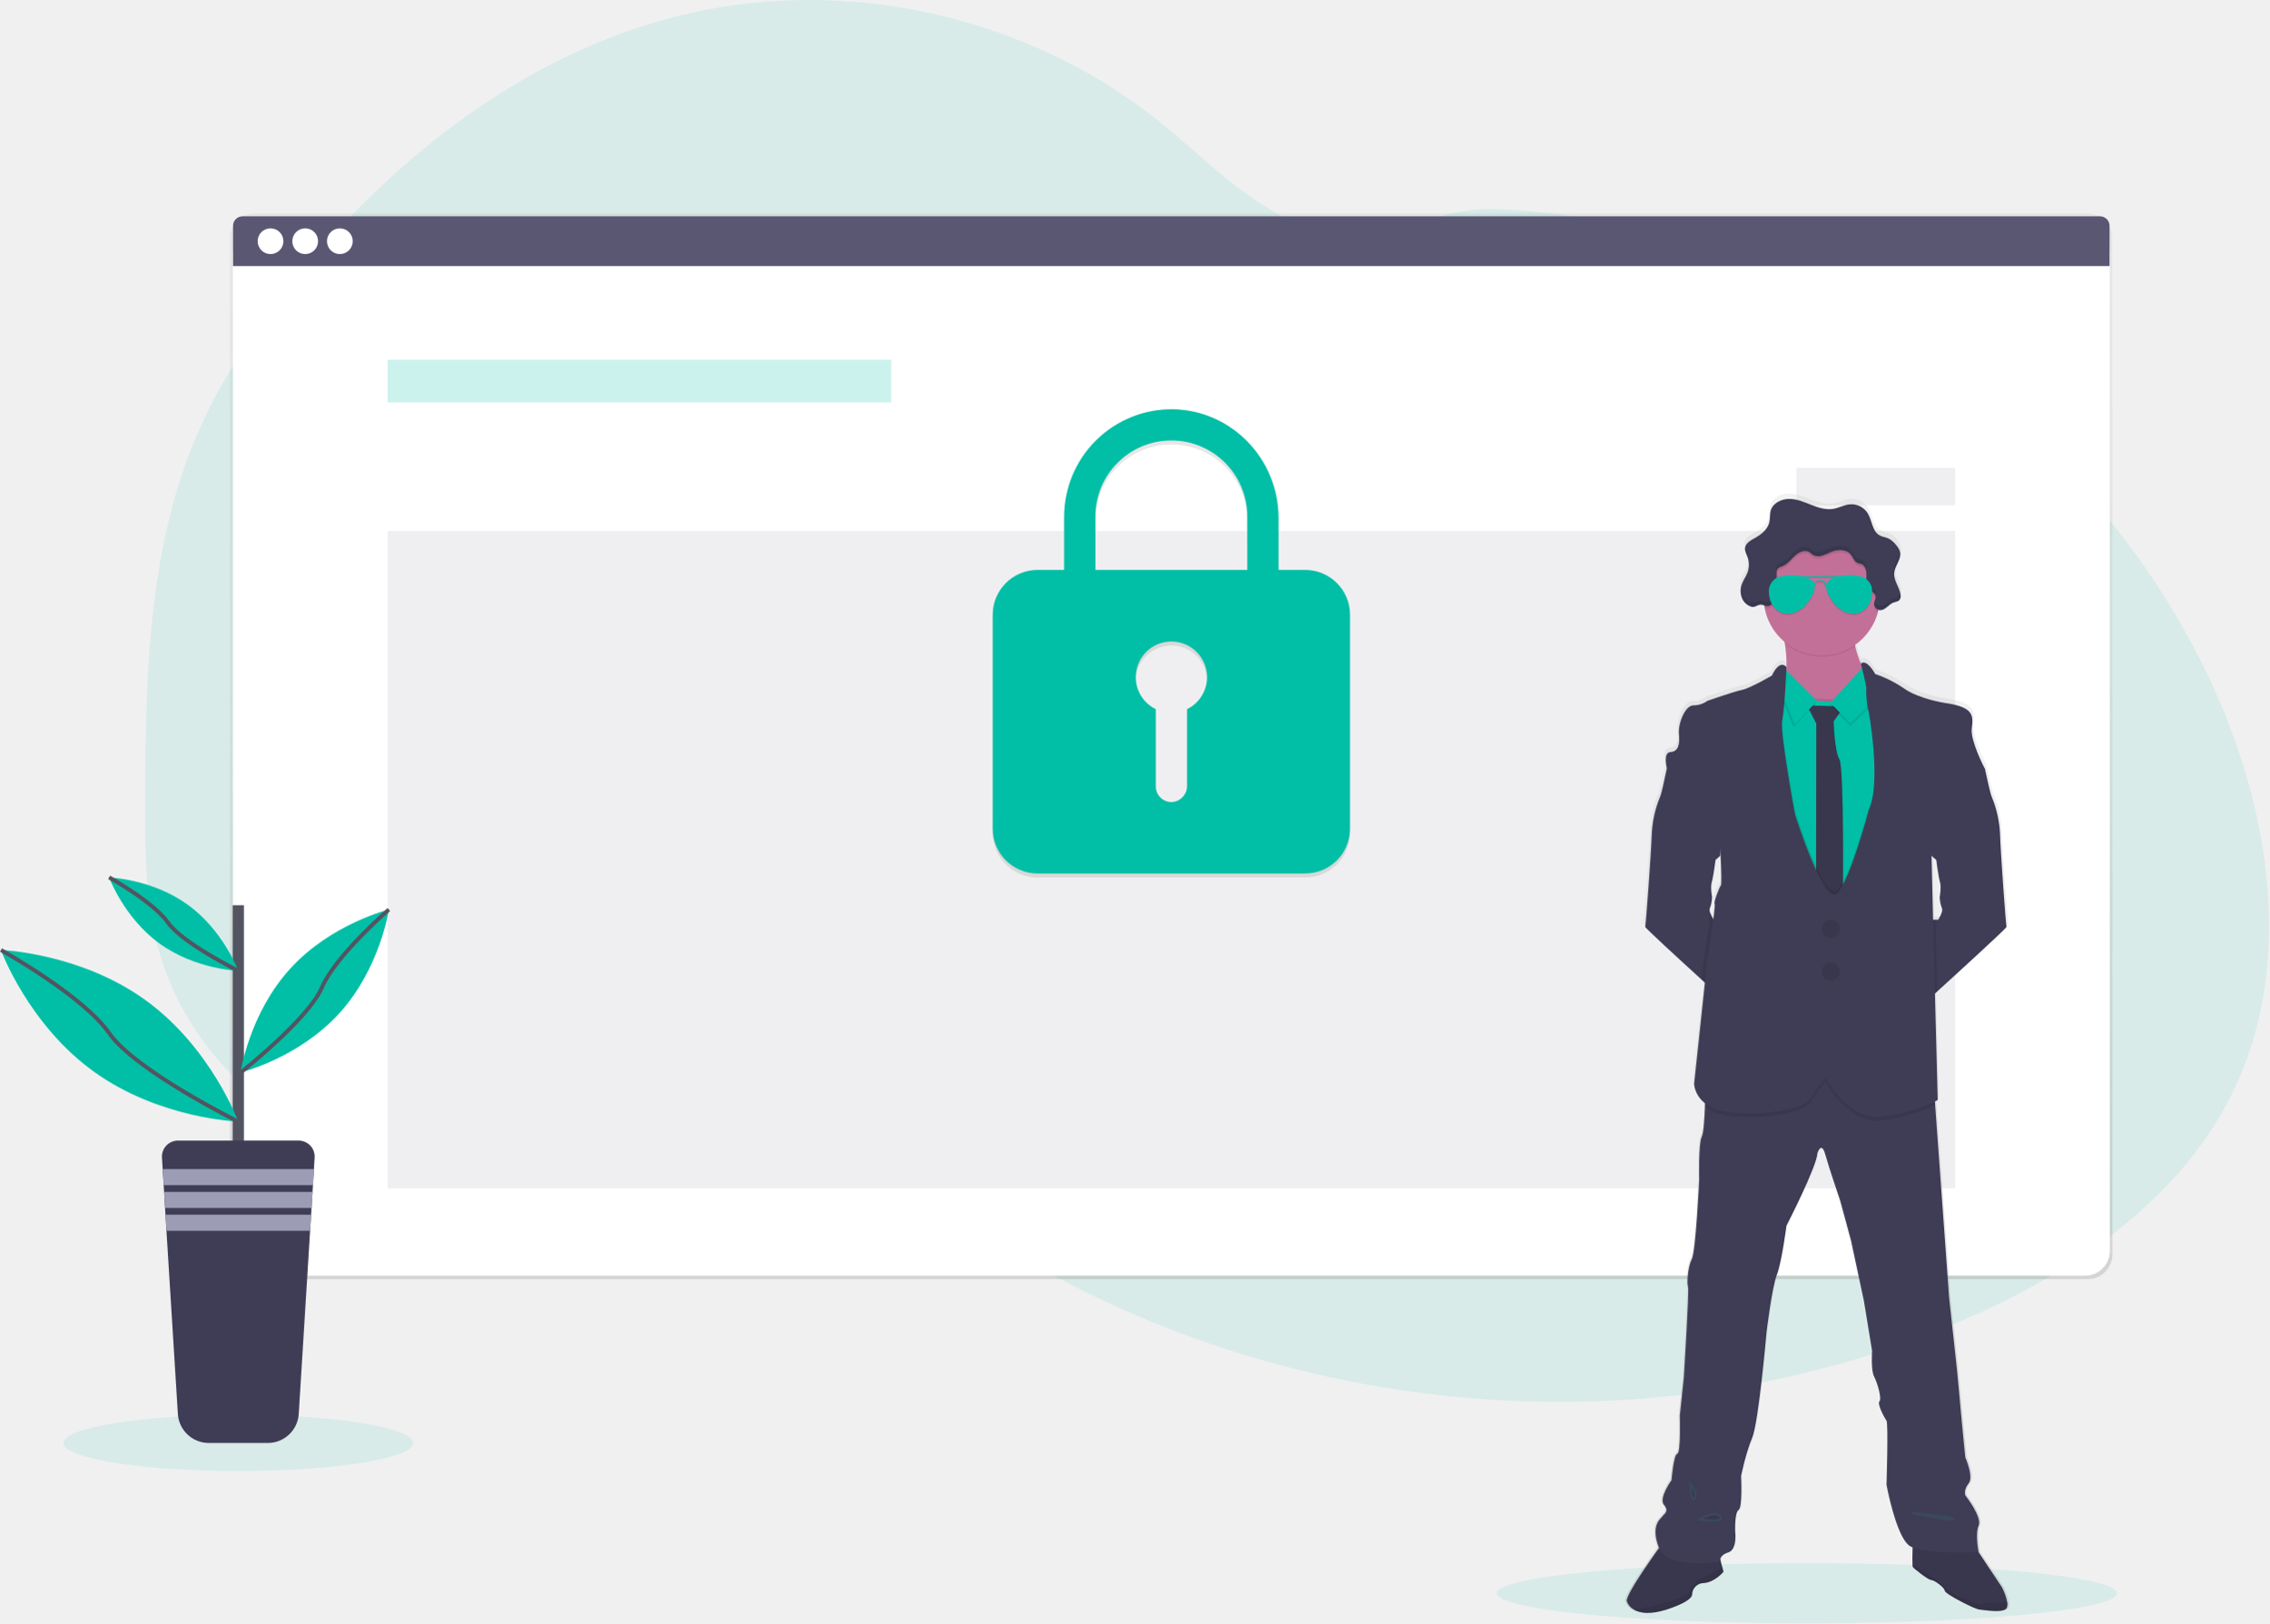
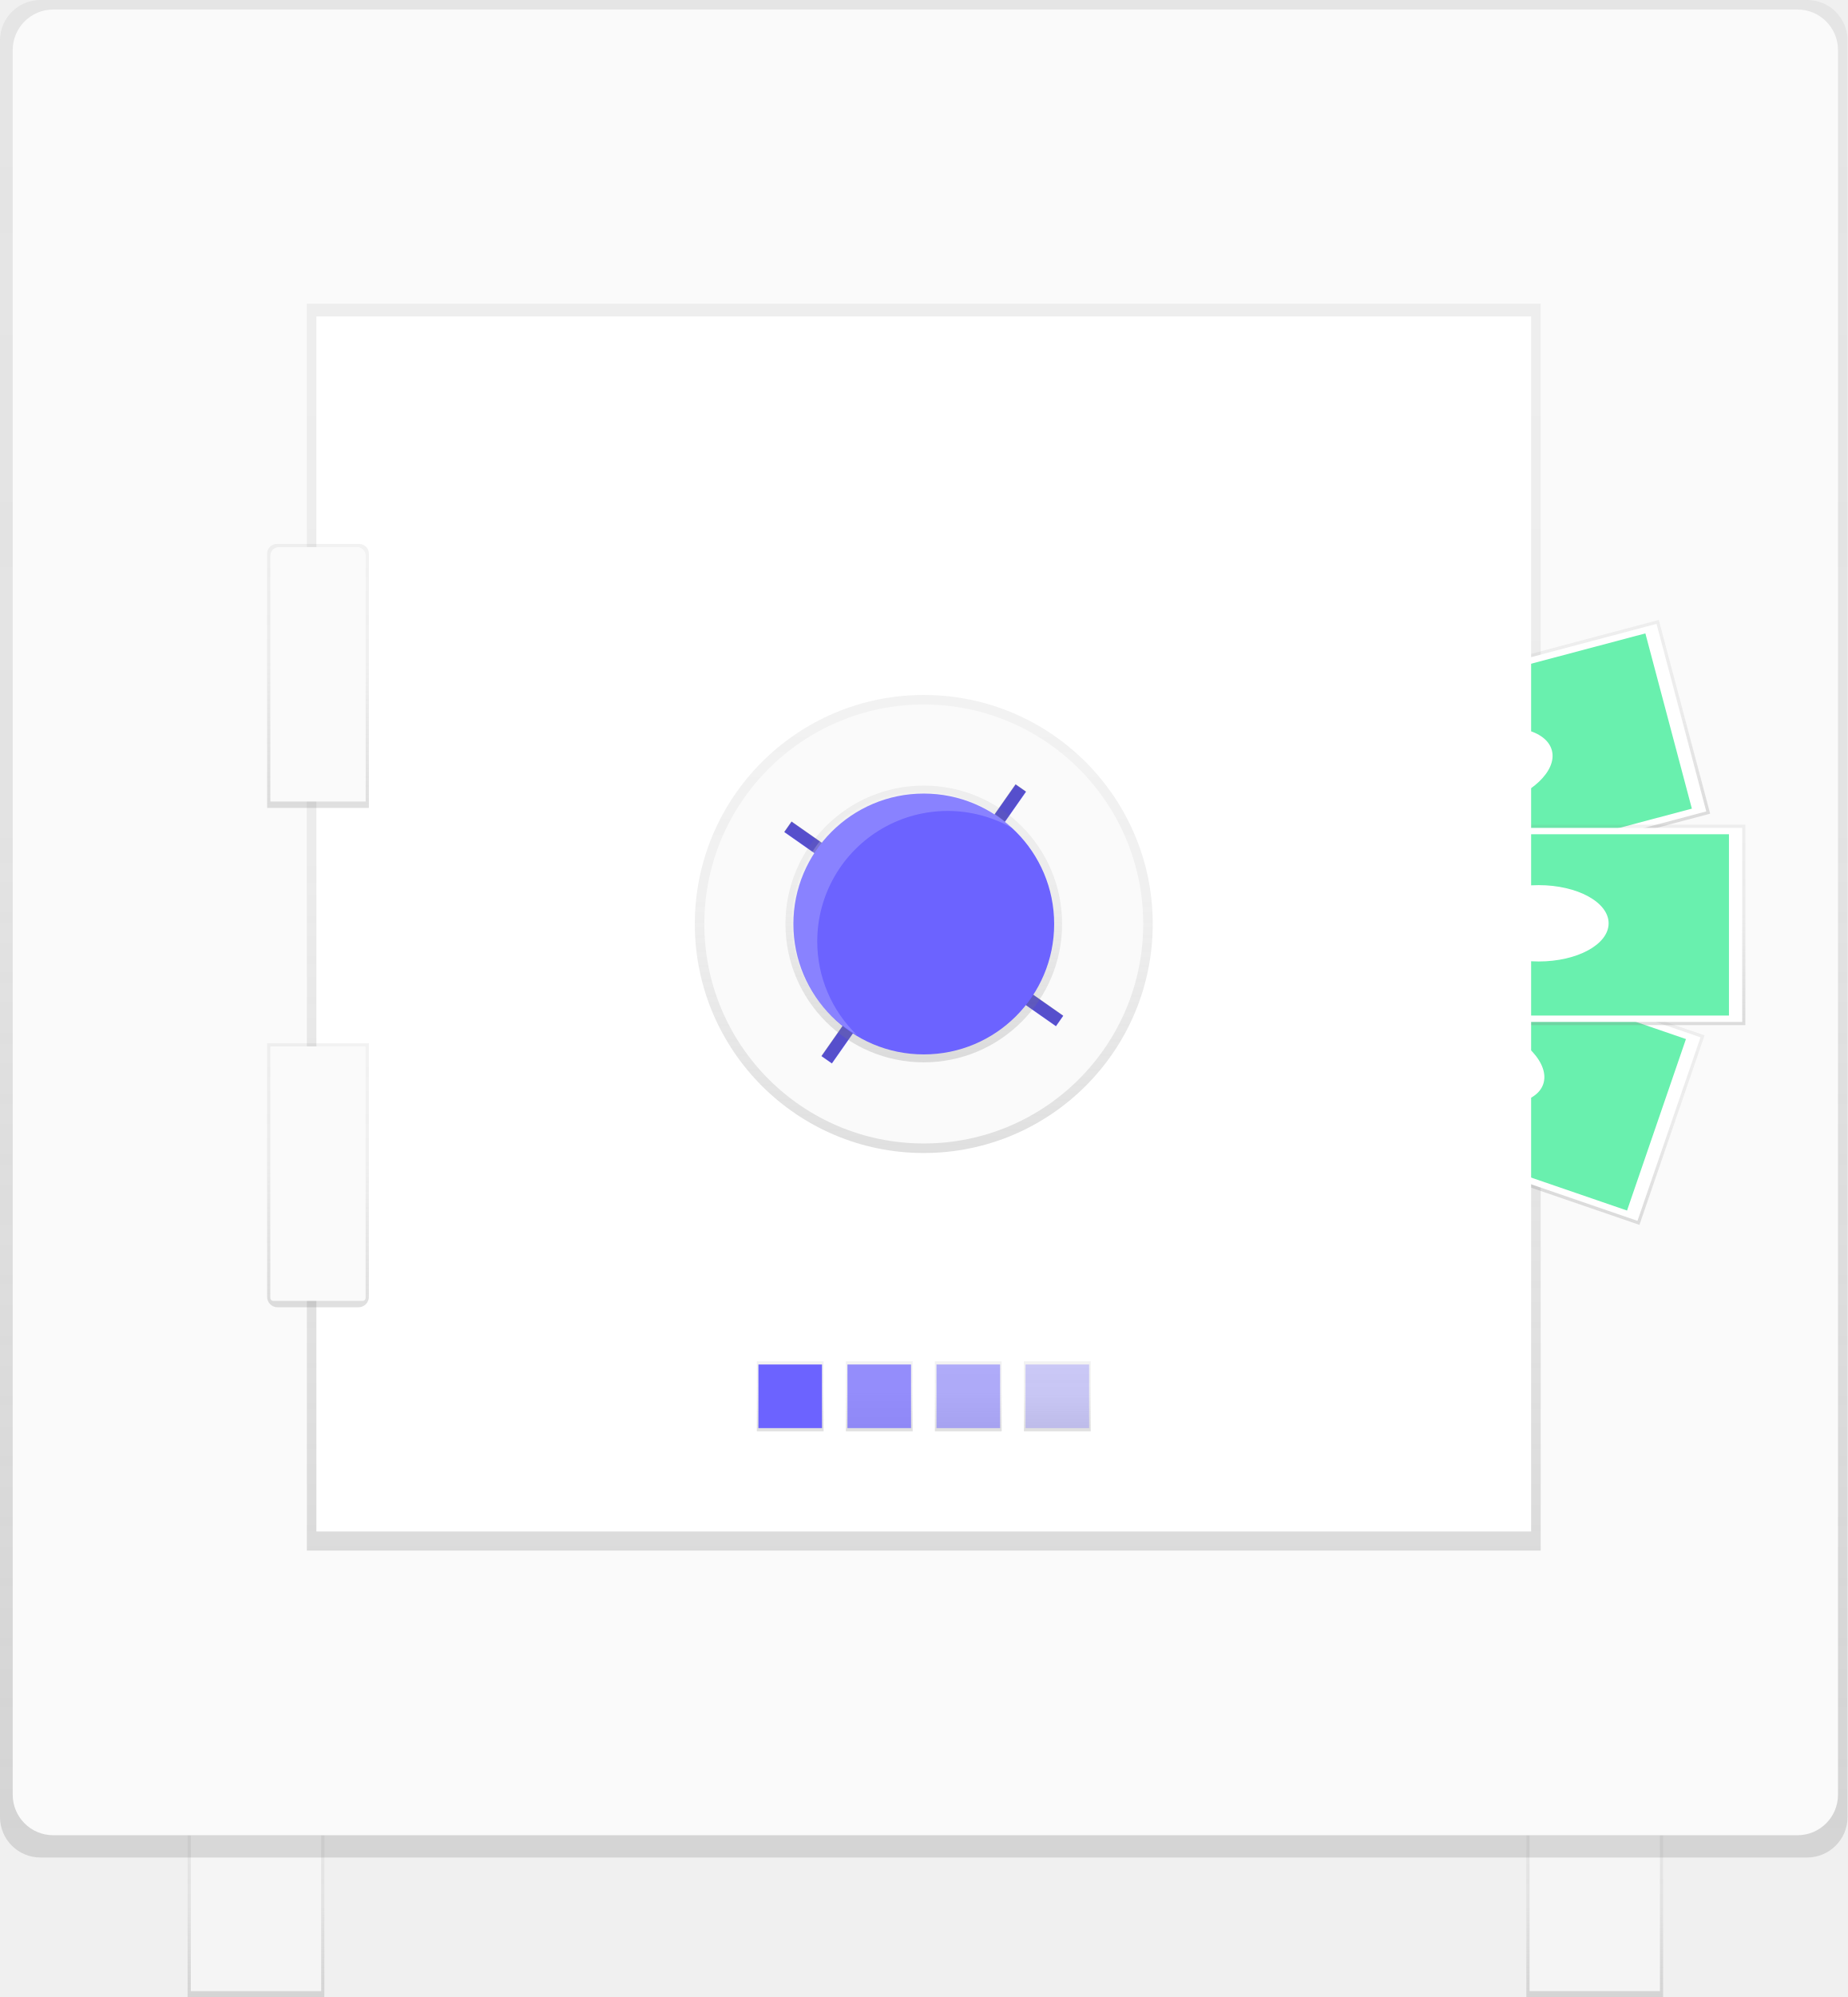
- <svg xmlns="http://www.w3.org/2000/svg" xmlns:xlink="http://www.w3.org/1999/xlink" id="06c42c9d-6d9c-45ee-a61b-17902c1dca73" data-name="Layer 1" width="1145.57" height="819.91" viewBox="0 0 1145.57 819.91">
+ <svg xmlns="http://www.w3.org/2000/svg" xmlns:xlink="http://www.w3.org/1999/xlink" id="7148f5f1-8839-4464-a941-0c8a08d3460a" data-name="Layer 1" width="678.3" height="733" viewBox="0 0 678.3 733">
  <defs>
-     <linearGradient id="2f697947-2a6f-450c-95af-56e5336b1d5f" x1="591.3" y1="646.08" x2="591.3" y2="107.75" gradientUnits="userSpaceOnUse">
+     <linearGradient id="4ca4b65a-1144-4de1-8925-6a62bc294928" x1="585.48" y1="733" x2="585.48" y2="673.63" gradientUnits="userSpaceOnUse">
      <stop offset="0" stop-color="gray" stop-opacity="0.25" />
      <stop offset="0.54" stop-color="gray" stop-opacity="0.12" />
      <stop offset="1" stop-color="gray" stop-opacity="0.1" />
    </linearGradient>
-     <linearGradient id="2563b911-9cd4-457d-b636-acc38b40f33a" x1="944.34" y1="854.67" x2="944.34" y2="289.29" xlink:href="#2f697947-2a6f-450c-95af-56e5336b1d5f" />
+     <linearGradient id="266d8c0d-4533-41a2-a7bc-3c0f98c2c2fa" x1="93.98" x2="93.98" y2="673.63" xlink:href="#4ca4b65a-1144-4de1-8925-6a62bc294928" />
+     <linearGradient id="deb99f58-9fb9-4a93-aaf8-4b4cb68821c1" x1="339.15" y1="681.8" x2="339.15" y2="0" xlink:href="#4ca4b65a-1144-4de1-8925-6a62bc294928" />
+     <linearGradient id="c4ad51c6-ffe9-4991-94f6-4a02d4a38b0c" x1="339.15" y1="569.14" x2="339.15" y2="111.49" xlink:href="#4ca4b65a-1144-4de1-8925-6a62bc294928" />
+     <linearGradient id="b91b9d0a-3c7c-4b7e-8301-556f9b68b111" x1="806.95" y1="427.79" x2="806.95" y2="354.24" gradientTransform="translate(-0.46 -24.57)" xlink:href="#4ca4b65a-1144-4de1-8925-6a62bc294928" />
+     <linearGradient id="8f58feb2-c461-4934-9419-72f8b76f5e61" x1="780.89" y1="503.2" x2="780.89" y2="429.65" gradientTransform="translate(1269.92 -306.54) rotate(90)" xlink:href="#4ca4b65a-1144-4de1-8925-6a62bc294928" />
+     <linearGradient id="d83c7eb3-9930-4e8e-abfa-53b87d59f968" x1="565.48" y1="376.26" x2="565.48" y2="302.71" xlink:href="#4ca4b65a-1144-4de1-8925-6a62bc294928" />
+     <linearGradient id="3d971d9d-e0fc-4263-8761-c1789934eb12" x1="339.15" y1="423.21" x2="339.15" y2="255.09" xlink:href="#4ca4b65a-1144-4de1-8925-6a62bc294928" />
+     <linearGradient id="18a30a45-ec9b-4146-ae9c-2a8eabf3bdf2" x1="290.11" y1="525.36" x2="290.11" y2="499.67" xlink:href="#4ca4b65a-1144-4de1-8925-6a62bc294928" />
+     <linearGradient id="98f2a4d5-9270-4ece-b23b-fefaca1fb56f" x1="322.8" y1="525.36" x2="322.8" y2="499.67" xlink:href="#4ca4b65a-1144-4de1-8925-6a62bc294928" />
+     <linearGradient id="a36f1bde-d0b8-4d42-abdf-c9e597afa610" x1="355.49" y1="525.36" x2="355.49" y2="499.67" xlink:href="#4ca4b65a-1144-4de1-8925-6a62bc294928" />
+     <linearGradient id="a4e6c30c-4fa5-4c93-a462-54244d7638b4" x1="388.18" y1="525.36" x2="388.18" y2="499.67" xlink:href="#4ca4b65a-1144-4de1-8925-6a62bc294928" />
+     <linearGradient id="bb8b14ca-ea5c-42e9-a47f-d810d565e441" x1="339.15" y1="389.93" x2="339.15" y2="288.36" xlink:href="#4ca4b65a-1144-4de1-8925-6a62bc294928" />
+     <linearGradient id="c7b6fbbe-7ded-4a5e-a460-2ea21f819315" x1="377.6" y1="380.54" x2="377.6" y2="283.64" xlink:href="#4ca4b65a-1144-4de1-8925-6a62bc294928" />
+     <linearGradient id="b424414b-c049-456f-9819-be23a4131db6" x1="377.6" y1="563.83" x2="377.6" y2="466.93" xlink:href="#4ca4b65a-1144-4de1-8925-6a62bc294928" />
  </defs>
-   <path d="M1154.4,591.26c-26.57,54.81-80.52,91.46-136.43,115.63-75.27,32.55-158.16,45.46-239.91,40q-21.49-1.43-42.85-4.57a540.44,540.44,0,0,1-143.27-41.72q-19.74-8.89-38.68-19.41a494.85,494.85,0,0,1-60.46-39.54q-7.23-5.52-14.26-11.32c-3.25-2.68-6.47-5.42-9.74-8.08-6.9-5.61-14-10.94-21.92-14.93a78.31,78.31,0,0,0-7.34-3.24c-25.08-9.54-54-5.94-80.11,1.5-19.86,5.66-39.22,13.41-59.06,18.94a196,196,0,0,1-26.91,5.72A143.21,143.21,0,0,1,213,624.93l-1.67-.52q-4.2-1.32-8.33-2.89l-1.67-.64q-4-1.54-7.83-3.31l-1.67-.76q-4-1.86-7.83-3.93c-.92-.48-1.83-1-2.73-1.49a163.67,163.67,0,0,1-39.16-30.49c-.33-.33-.64-.67-1-1-1.59-1.72-3.15-3.47-4.66-5.26-.56-.66-1.12-1.32-1.67-2q-2.69-3.28-5.19-6.71c-.25-.33-.49-.67-.73-1A144.59,144.59,0,0,1,112,534.44c-.14-.33-.27-.67-.39-1q-2-5.15-3.65-10.47c-.45-1.48-.88-3-1.26-4.48-.13-.44-.25-.89-.36-1.33-5.52-21.73-6.15-44.32-6.15-66.78q0-3.93,0-7.85c.16-36.33.72-73.28,6.08-109.11,0-.25.07-.5.11-.74a340.76,340.76,0,0,1,7.31-35.82A264.25,264.25,0,0,1,126,260.56c12.33-29,30.26-55.39,50.17-79.85C226.32,119.16,292.09,67.49,369.07,48.15c82.95-20.83,175.14-.87,242.05,52.4,20.4,16.24,38.73,35.47,61.64,47.92,20,10.84,43.41,15.33,64.83,6.8,17.7-7.05,29.22-10.55,49.1-9.48A411.56,411.56,0,0,1,907.05,171c1.56.57,3.12,1.16,4.67,1.75C1012.43,211.28,1099,287.83,1144,386.2q1.79,3.9,3.47,7.86C1174.3,456.73,1184,530.18,1154.4,591.26Z" transform="translate(-26.97 -40.04)" fill="#00bfa6" opacity="0.1" />
-   <ellipse cx="120.3" cy="728.81" rx="88.28" ry="14.18" fill="#00bfa6" opacity="0.1" />
-   <ellipse cx="912.26" cy="804.71" rx="156.53" ry="15.2" fill="#00bfa6" opacity="0.1" />
-   <rect x="116.14" y="107.75" width="950.33" height="538.33" rx="12.49" ry="12.49" fill="url(#2f697947-2a6f-450c-95af-56e5336b1d5f)" />
-   <rect x="117.65" y="115.32" width="947.42" height="528.97" rx="12.49" ry="12.49" fill="#fff" />
-   <rect x="117.65" y="115.32" width="947.42" height="528.97" rx="12.49" ry="12.49" fill="#fff" />
-   <rect x="117.65" y="115.32" width="947.42" height="528.97" rx="12.49" ry="12.49" fill="#fff" opacity="0.04" />
-   <path d="M1087.23,149.29H149.43a4.81,4.81,0,0,0-4.81,4.81v20.33H1092V154.1A4.81,4.81,0,0,0,1087.23,149.29Z" transform="translate(-26.97 -40.04)" fill="#5a5773" />
-   <g id="6c975d28-8d47-4ade-9154-b3b78f637b65" data-name="buttons">
-     <circle cx="136.57" cy="121.82" r="6.5" fill="#fff" />
-     <circle cx="154.07" cy="121.82" r="6.5" fill="#fff" />
-     <circle cx="171.57" cy="121.82" r="6.5" fill="#fff" />
-   </g>
-   <rect x="195.68" y="181.67" width="254.25" height="21.58" fill="#00bfa6" opacity="0.2" />
-   <rect x="195.68" y="268.2" width="791.36" height="331.96" fill="#5a5773" opacity="0.1" />
-   <path d="M686,329.89H672.45V303.57c0-29.7-23.68-54.39-53.38-54.84a54.28,54.28,0,0,0-54.85,54.11v27.05H550.7a22.62,22.62,0,0,0-22.55,22.55V460.66a22.62,22.62,0,0,0,22.55,22.55H686a22.61,22.61,0,0,0,22.54-22.55V352.44A22.61,22.61,0,0,0,686,329.89Zm-59.75,70.35V439a8.09,8.09,0,0,1-7.5,8.12,7.91,7.91,0,0,1-8.28-7.9v-39a18,18,0,1,1,15.78,0Zm30.44-70.35H580V302.84a38.33,38.33,0,0,1,76.66,0Z" transform="translate(-26.97 -40.04)" opacity="0.1" />
-   <path d="M686,327.89H672.45V301.57c0-29.7-23.68-54.39-53.38-54.84a54.28,54.28,0,0,0-54.85,54.11v27.05H550.7a22.62,22.62,0,0,0-22.55,22.55V458.66a22.62,22.62,0,0,0,22.55,22.55H686a22.61,22.61,0,0,0,22.54-22.55V350.44A22.61,22.61,0,0,0,686,327.89Zm-59.75,70.35V437a8.09,8.09,0,0,1-7.5,8.12,7.91,7.91,0,0,1-8.28-7.9v-39a18,18,0,1,1,15.78,0Zm30.44-70.35H580V300.84a38.33,38.33,0,0,1,76.66,0Z" transform="translate(-26.97 -40.04)" fill="#00bfa6" />
-   <rect x="906.94" y="236.25" width="80.1" height="18.91" fill="#5a5773" opacity="0.1" />
-   <path d="M1041.27,849.33a28.47,28.47,0,0,0-2.68-7.61l-12-17.92h.07s-1.89-9,0-13.42-6.74-15.29-6.74-15.29-1.05-2.73,1.69-6.09-1.69-13.2-1.69-13.2-2.1-20.55-2.31-23.69-1.9-20.54-1.9-20.54l-4-36.89-7.12-97.77-.13-1.83c.88-.43,1.35-.7,1.35-.7l-1.42-54.06,1.23-1.11c10.74-9.72,35.51-32.22,35.26-32.71s-3-37.57-3.32-46.85a55.83,55.83,0,0,0-4.26-19.18c-.62-1.23-2.41-9.34-3.15-12.77-.2-.94-.33-1.53-.33-1.53s-7.26-13.84-6.63-20.13,1.89-11-13.59-13.2c0,0-13-1.94-20.74-7.23A59,59,0,0,0,974,378.17s-4.34-8-7.36-5.29a42,42,0,0,1-2.85-8.91l-.09-.56a29.47,29.47,0,0,0,11.64-16.66c.1-.38.18-.77.27-1.15a3.25,3.25,0,0,0,.93.17c2.63,0,4.25-2.93,6.71-3.86,1-.39,2.23-.45,3-1.24a2.93,2.93,0,0,0,.66-2.21,4.51,4.51,0,0,0,0-.82,2.93,2.93,0,0,0,0-.29l0,.1c-.67-3.64-3.49-6.87-3.18-10.57.3-3.48,3.36-6.54,3.11-9.93a5.4,5.4,0,0,0-.07-.8l0,.12a8.56,8.56,0,0,0-2-3.54,11.36,11.36,0,0,0-4.12-3.46c-1.39-.61-3-.75-4.3-1.48-3.82-2.08-3.81-7.5-6.08-11.2A9.91,9.91,0,0,0,961,292c-2.84.28-5.41,1.79-8.22,2.28-3.84.68-7.75-.57-11.39-2s-7.33-3-11.24-3-8.14,2-9.32,5.69c-.63,2-.32,4.15-.8,6.18-.86,3.58-4,6.14-7.25,7.92-2,1.11-4.38,2.38-5,4.48,0-.06,0-.11,0-.16a3.84,3.84,0,0,0-.1.51,3.75,3.75,0,0,0,0,.67c0,1.44.76,2.81,1.27,4.18a11.53,11.53,0,0,1-.06,8.06c-.74,1.9-2,3.57-2.72,5.46a10.75,10.75,0,0,0-.66,2.74l0-.16a11,11,0,0,0,0,1.28,9,9,0,0,0,1,4.2A7.54,7.54,0,0,0,911,344.1c2,.46,3.25-1.5,5.36-1a8.42,8.42,0,0,1,1.11.35c.07.45.14.9.22,1.34a29.39,29.39,0,0,0,10.14,17.17c0,.24.08.48.11.73h0a67.15,67.15,0,0,1,.83,12.06s-3.15-4.61-7.47,4.29c0,0-11.27,6.5-15.16,7.24s-17.7,5.55-17.7,5.55a12.18,12.18,0,0,1-7.16,2.31c-4.31,0-7.89,9.43-7.37,14.56s-.31,8.91-4.32,9.12-1.82,8.34-1.79,8.48l-.37,1.75c-.78,3.58-2.48,11.26-3.08,12.46a56,56,0,0,0-4.27,19.18c-.31,9.28-3,46.22-3.31,46.85-.21.41,16.76,15.92,28.69,26.76l1.73,1.56-5.49,51.28a13.69,13.69,0,0,0,5.64,10c0,.6,0,1.21-.06,1.84-.24,6-.72,13.26-1.68,15.16-1.68,3.36-1.26,21.38-1.26,21.38s-1.69,36.68-3.79,40.67-2.53,12.36-1.9,14-2.11,45.69-2.11,45.69l-2.1,19.71s.63,18.86-1.27,19.28-2.95,13.42-2.95,13.42-6.73,9.22-3.79,12.57-.43,4.83-.74,5.66-6.42,4-2,15.72a3.45,3.45,0,0,0,.14.34c-4.14,5.75-17.26,24.3-16.46,27.12a7.43,7.43,0,0,0,3.5,4.2c3.09,1.85,8.39,2.71,16.82,0,14-4.51,13-7.76,13-7.76a5.94,5.94,0,0,1,5.9-5.66c5.79-.42,10.11-5.76,10.11-5.76l-.68-2.53-.93-3.5c.11-1,.82-2.75,4-3.72,4.85-1.47,3.58-10.69,3.58-10.69s-.42-9.64,1.68-10.9,1.27-17.19,1.27-17.19,2.32-11.53,5.68-19.29,7.38-53.86,7.38-53.86,2.73-22.64,5.26-29.14,4.85-24.73,4.85-24.73,15.59-30.19,15.79-36.9c0,0,2-6.29,4,.63s7.62,23.48,7.62,23.48l5.47,20.33,6.53,30.39,4.22,25.58s-.64,9.64,1,13,4,11.1,2.74,12.57,2.52,8.39,3.58,9.85,0,32.49,0,32.49,4.84,26.41,11.79,31a8.5,8.5,0,0,0,1.54.8c-.1,2.86-.2,6.69-.07,8.69a3.33,3.33,0,0,0,.22,1.31c.63.84,7.79,6.5,9.27,6.5s6.73,3.67,6.95,5.45,15.39,9.32,17.54,9.54,12.57,2.09,14-.84A4.85,4.85,0,0,0,1041.27,849.33ZM1004,471.61l1.08.93s1.11,8.65,1.9,11.24-.16,7.63-.16,7.63a17.55,17.55,0,0,0,1.11,5.5c.94,1.89-1.9,6-1.9,6h-2.53l-.79-32.38Zm-75.23-96.68v-.19C928.75,374.8,928.74,374.87,928.74,374.93ZM889.92,499.58a3.65,3.65,0,0,1-.16-2.67,8,8,0,0,0,.53-1.48,22.92,22.92,0,0,0,.58-4,.28.28,0,0,0,0-.05c-.09-.48-.9-5.12-.15-7.58s1.89-11.24,1.89-11.24l.72-.61L895,470.5s0-.54.12-1.43c.35,7.6.63,16,.18,16.42-.84.83-3.9,9-3.16,9.32.24.11-.09,3.38-.65,7.78A15.94,15.94,0,0,1,889.92,499.58Z" transform="translate(-26.97 -40.04)" fill="url(#2563b911-9cd4-457d-b636-acc38b40f33a)" />
-   <path d="M970.52,382.92v12.44L945,408.19s-25.34-15.33-19.09-21.43c4-3.86,3.23-14.46,2.15-21.75h0c-.63-4.24-1.36-7.35-1.36-7.35s45.52-13,38.64-3.13c-2.3,3.3-2.48,7.57-1.71,11.8C965.19,374.72,970.52,382.92,970.52,382.92Z" transform="translate(-26.97 -40.04)" fill="#c37098" />
-   <path d="M900.61,504.57l-3.29,40.52s-4.93-4.47-11.31-10.29c-11.83-10.79-28.63-26.22-28.43-26.63.31-.63,3-37.39,3.29-46.63a55.8,55.8,0,0,1,4.22-19.08c.6-1.2,2.29-8.84,3-12.41.24-1.11.39-1.83.39-1.83L874,426s23,25.66,23,26.13-1.57,20.18-1.57,20.18l-1.63,1.42-.71.61s-1.1,8.61-1.88,11.19.06,7.06.15,7.54v0a23.25,23.25,0,0,1-.57,4,8.38,8.38,0,0,1-.53,1.47,3.67,3.67,0,0,0,.16,2.66,16.08,16.08,0,0,0,1.72,3.29Z" transform="translate(-26.97 -40.04)" fill="#3f3d56" />
-   <path d="M1040,508.17c.24.49-24.29,22.88-34.92,32.55l-4.82,4.37L997,504.57h8.45s2.82-4.07,1.88-5.95a17.39,17.39,0,0,1-1.09-5.47s.93-5,.15-7.59-1.88-11.19-1.88-11.19l-1.07-.92-1.27-1.11s-1.57-19.71-1.57-20.18,23-26.13,23-26.13l5.48,2.19s.12.59.32,1.53c.74,3.41,2.51,11.48,3.12,12.71a55.8,55.8,0,0,1,4.22,19.08C1037,470.78,1039.68,507.54,1040,508.17Z" transform="translate(-26.97 -40.04)" fill="#3f3d56" />
-   <path d="M1040.1,852.11c-1.47,2.92-11.79,1-13.92.84s-17.17-7.73-17.38-9.5-5.42-5.42-6.88-5.42-8.55-5.64-9.18-6.47a3.19,3.19,0,0,1-.21-1.3c-.22-3.43.21-12.26.21-12.26l30.25,1.67,14.7,22.11a28.52,28.52,0,0,1,2.66,7.57A5,5,0,0,1,1040.1,852.11Z" transform="translate(-26.97 -40.04)" fill="#3f3d56" />
-   <path d="M1040.1,852.11c-1.47,2.92-11.79,1-13.92.84s-17.17-7.73-17.38-9.5-5.42-5.42-6.88-5.42-8.55-5.64-9.18-6.47a3.19,3.19,0,0,1-.21-1.3c-.22-3.43.21-12.26.21-12.26l30.25,1.67,14.7,22.11a28.52,28.52,0,0,1,2.66,7.57A5,5,0,0,1,1040.1,852.11Z" transform="translate(-26.97 -40.04)" opacity="0.1" />
-   <path d="M1040.1,852.11c-1.47,2.92-11.79,1-13.92.84s-17.17-7.73-17.38-9.5-5.42-5.42-6.88-5.42-8.55-5.64-9.18-6.47a3.19,3.19,0,0,1-.21-1.3l9.8,6.2s6.26,4,7.93,6.37,14.83,7.3,15.92,7.4c.81.08,9.45-1.58,14.17-.88A5,5,0,0,1,1040.1,852.11Z" transform="translate(-26.97 -40.04)" opacity="0.1" />
-   <path d="M897.1,833.86s-4.28,5.32-10,5.73a5.89,5.89,0,0,0-5.84,5.63s1,3.24-12.83,7.73c-8.35,2.69-13.6,1.84-16.66,0a7.44,7.44,0,0,1-3.47-4.18c-.94-3.33,17.52-28.68,17.52-28.68l16.8-1,12,5.42,1.84,6.87Z" transform="translate(-26.97 -40.04)" fill="#3f3d56" />
-   <path d="M897.1,833.86s-4.28,5.32-10,5.73a5.89,5.89,0,0,0-5.84,5.63s1,3.24-12.83,7.73c-8.35,2.69-13.6,1.84-16.66,0a7.44,7.44,0,0,1-3.47-4.18c-.94-3.33,17.52-28.68,17.52-28.68l16.8-1,12,5.42,1.84,6.87Z" transform="translate(-26.97 -40.04)" opacity="0.1" />
-   <path d="M897.1,833.86s-4.28,5.32-10,5.73a5.89,5.89,0,0,0-5.84,5.63s1,3.24-12.83,7.73c-8.35,2.69-13.6,1.84-16.66,0,7.87-.82,25.26-5.79,27-7.51,2.09-2.09,4.7-7.83,6.47-7.93,1.23-.08,7.48-3.84,11.23-6.17Z" transform="translate(-26.97 -40.04)" fill="none" />
-   <path d="M897.1,833.86s-4.28,5.32-10,5.73a5.89,5.89,0,0,0-5.84,5.63s1,3.24-12.83,7.73c-8.35,2.69-13.6,1.84-16.66,0,7.87-.82,25.26-5.79,27-7.51,2.09-2.09,4.7-7.83,6.47-7.93,1.23-.08,7.48-3.84,11.23-6.17Z" transform="translate(-26.97 -40.04)" opacity="0.1" />
-   <path d="M1025.91,810.6c-1.88,4.38,0,13.35,0,13.35s-28,1.46-34.84-3.13-11.68-30.88-11.68-30.88,1-30.87,0-32.33-4.8-8.34-3.55-9.8-1-9.18-2.71-12.52-1-12.93-1-12.93l-4.18-25.46-6.46-30.24L956,646.42s-5.63-16.48-7.54-23.36-3.93-.63-3.93-.63c-.2,6.68-15.64,36.72-15.64,36.72s-2.3,18.15-4.8,24.61-5.22,29-5.22,29-4,45.89-7.3,53.61S906,785.56,906,785.56s.84,15.86-1.25,17.11S903,813.52,903,813.52s1.25,9.17-3.55,10.64-4,4.59-4,4.59-26.7,4.38-31.08-7.31,1.67-14.8,2-15.64,3.66-2.29.74-5.64,3.75-12.51,3.75-12.51,1.05-12.93,2.92-13.35,1.26-19.19,1.26-19.19l2.08-19.61s2.72-43.81,2.09-45.48-.21-10,1.88-14,3.75-40.48,3.75-40.48-.42-17.93,1.25-21.27c1-1.89,1.42-9.16,1.66-15.09.18-4.53.22-8.28.22-8.28l23.36-8.76,30-9.59,25.24,12.1,36.93,7.09.46,6.37,7.05,97.31,4,36.71s1.67,17.31,1.88,20.44,2.29,23.58,2.29,23.58,4.38,9.8,1.67,13.14-1.67,6-1.67,6S1027.79,806.22,1025.91,810.6Z" transform="translate(-26.97 -40.04)" fill="#3f3d56" />
-   <path d="M965.36,354.53c-2.3,3.3-2.48,7.57-1.71,11.8A29.34,29.34,0,0,1,928.08,365h0c-.63-4.24-1.36-7.35-1.36-7.35S972.24,344.67,965.36,354.53Z" transform="translate(-26.97 -40.04)" opacity="0.1" />
-   <path d="M976,341.77a29.3,29.3,0,1,1-29.3-29.3A29.16,29.16,0,0,1,976,341.77Z" transform="translate(-26.97 -40.04)" fill="#c37098" />
-   <polygon points="955.13 350.42 945.53 521.37 893.38 510.42 883.05 441.89 893.28 349.89 900.98 350.88 914.56 352.61 928.01 353.44 942.59 351.82 955.13 350.42" opacity="0.1" />
-   <polygon points="955.13 351.67 945.53 522.62 893.38 511.67 883.05 443.14 893.28 351.15 900.98 352.13 914.56 353.86 928.01 354.69 942.59 353.07 955.13 351.67" fill="#00bfa6" />
-   <path d="M939.23,396.3l18.78.63-5.28,7.39s.37,14.93,2.88,19.21,1.77,70.4,1.77,70.4l-5,9.49-8.55-10.64.11-87.3Z" transform="translate(-26.97 -40.04)" fill="#3f3d56" />
-   <path d="M939.23,396.3l18.78.63-5.28,7.39s.37,14.93,2.88,19.21,1.77,70.4,1.77,70.4l-5,9.49-8.55-10.64.11-87.3Z" transform="translate(-26.97 -40.04)" opacity="0.1" />
-   <polygon points="941.67 336.86 924.15 356.26 934.16 366.69 950.75 350.52 941.67 336.86" opacity="0.1" />
-   <polygon points="941.67 335.61 924.15 355.01 934.16 365.44 950.75 349.27 941.67 335.61" fill="#00bfa6" />
-   <polygon points="916.75 355.32 899.01 337.59 897.34 346.87 905.48 367.21 916.75 355.32" opacity="0.1" />
-   <polygon points="917.37 354.07 899.64 336.34 897.97 345.62 906.11 365.96 917.37 354.07" fill="#00bfa6" />
-   <path d="M1004.05,598.14a86.57,86.57,0,0,1-27,7.81c-17.21,2.19-28.47-19.71-28.47-19.71l-6.57,8.55c-2.09,9.08-33.9,11.37-46.83,7.93a20.69,20.69,0,0,1-7.42-3.51c.18-4.53.22-8.28.22-8.28l23.36-8.76,30-9.59,25.24,12.1,36.93,7.09Z" transform="translate(-26.97 -40.04)" opacity="0.1" />
-   <path d="M982.1,391.72l-9.59,170.94-52.16-10.95L910,483.19l10.22-92,7.7,1a93.48,93.48,0,0,1-1.13,10c-1.25,5.85,6.47,47.36,6.47,47.36s14.67,46.55,21.27,39.84,16-42.14,16-42.14c6.37-13.14.11-50-.36-50.74a14.88,14.88,0,0,1-.6-3.35Z" transform="translate(-26.97 -40.04)" opacity="0.1" />
-   <path d="M1004.63,524l.44,16.75-4.82,4.37L997,504.57h7.2Z" transform="translate(-26.97 -40.04)" opacity="0.1" />
-   <path d="M891.37,493.1v0a23.25,23.25,0,0,1-.57,4c0-.37,0-.58-.08-.61C890.42,496.41,890.78,494.88,891.37,493.1Z" transform="translate(-26.97 -40.04)" opacity="0.1" />
-   <path d="M900.61,504.57l-3.29,40.52s-4.93-4.47-11.31-10.29l.76-7.18s2.69-17.64,3.67-26.34a16.08,16.08,0,0,0,1.72,3.29Z" transform="translate(-26.97 -40.04)" opacity="0.1" />
-   <path d="M928.9,377s-3.12-4.59-7.4,4.27c0,0-11.16,6.47-15,7.2S889,394,889,394a12.08,12.08,0,0,1-7.09,2.29c-4.28,0-7.83,9.39-7.31,14.5s-.31,8.87-4.27,9.08-1.78,8.44-1.78,8.44l26.39,30.25s1.67,27.85.84,28.69-3.86,9-3.13,9.28-4,31.08-4,31.08l-6.36,59.77s0,10,12.94,13.45S940,602,942.05,592.92l6.57-8.56s11.26,21.91,28.47,19.72,28.17-8.45,28.17-8.45L1003.38,524l-1.25-51.63L1029,428.22s-7.2-13.77-6.57-20,1.87-10.95-13.46-13.14c0,0-12.93-1.93-20.55-7.2a58.74,58.74,0,0,0-14.7-7.4s-4.3-8-7.29-5.26c0,0,3,11.31,2.75,13s.47,9.33.94,10.12,6.73,37.6.36,50.74c0,0-9.35,35.43-16,42.14s-21.27-39.84-21.27-39.84-7.72-41.52-6.47-47.36S928.9,377,928.9,377Z" transform="translate(-26.97 -40.04)" fill="#3f3d56" />
-   <circle cx="924.25" cy="469.12" r="4.59" fill="#3f3d56" />
-   <circle cx="924.25" cy="490.76" r="4.59" fill="#3f3d56" />
-   <circle cx="924.25" cy="469.12" r="4.59" opacity="0.1" />
-   <circle cx="924.25" cy="490.76" r="4.59" opacity="0.1" />
-   <path d="M992.47,804.34s18.84,1.46,20.71,2.92S992.47,804.34,992.47,804.34Z" transform="translate(-26.97 -40.04)" stroke="#00bfa6" stroke-miterlimit="10" opacity="0.1" />
-   <path d="M880.3,789.53s4,5,2.3,7.3S880.3,789.53,880.3,789.53Z" transform="translate(-26.97 -40.04)" stroke="#00bfa6" stroke-miterlimit="10" opacity="0.1" />
-   <path d="M885.1,807.56s7.3-4.8,10.22-1.61S885.1,807.56,885.1,807.56Z" transform="translate(-26.97 -40.04)" stroke="#00bfa6" stroke-miterlimit="10" opacity="0.1" />
-   <path d="M976,341.77a29.16,29.16,0,0,1-.94,7.41,3.33,3.33,0,0,1-1.94-3.26c.13-1.19.92-2.28.75-3.46-.25-1.82-2.45-2.56-3.61-4-1.43-1.74-1.12-4.27-1-6.52s-.45-5-2.56-5.77c-.63-.23-1.32-.25-1.93-.51-1.66-.7-2.17-2.76-3.28-4.18-2.22-2.86-6.63-2.8-10-1.44a47.53,47.53,0,0,1-4.5,1.88,5.88,5.88,0,0,1-4.71-.35c-.66-.42-1.19-1-1.87-1.42-2.26-1.36-5.22,0-7.18,1.75s-3.53,4.1-6,5.17c-1.11.5-2.48.8-3,1.88a3.94,3.94,0,0,0-.32,1.87c0,3.89.46,7.84-.35,11.65-.52,2.45-2.24,5.23-4.73,4.93a4.67,4.67,0,0,1-.91-.23,29.3,29.3,0,1,1,58.1-5.42Z" transform="translate(-26.97 -40.04)" opacity="0.1" />
-   <path d="M916.61,345.51c.75.17,1.46.56,2.23.66,2.49.3,4.21-2.48,4.73-4.93.81-3.81.39-7.76.36-11.65a3.81,3.81,0,0,1,.31-1.87c.57-1.08,1.94-1.38,3-1.88,2.42-1.08,4-3.38,6-5.17s4.91-3.11,7.17-1.75c.67.4,1.21,1,1.87,1.42a6,6,0,0,0,4.72.35c1.55-.46,3-1.27,4.49-1.88,3.34-1.36,7.76-1.41,10,1.43,1.11,1.43,1.62,3.48,3.28,4.18.61.26,1.3.29,1.93.52,2.11.79,2.65,3.52,2.56,5.77s-.39,4.78,1,6.52c1.16,1.42,3.36,2.16,3.61,4,.16,1.18-.62,2.28-.75,3.46a3.32,3.32,0,0,0,3.13,3.54c2.6,0,4.21-2.91,6.64-3.84,1-.39,2.21-.45,3-1.24a3.31,3.31,0,0,0,.62-2.71c-.49-3.83-3.56-7.16-3.23-11,.31-3.68,3.72-6.89,3-10.51a8.52,8.52,0,0,0-2-3.57,11.56,11.56,0,0,0-4.08-3.45c-1.39-.6-3-.74-4.27-1.47-3.78-2.07-3.77-7.47-6-11.15a9.79,9.79,0,0,0-9.12-4.54c-2.81.28-5.36,1.77-8.14,2.27-3.81.68-7.67-.57-11.28-2s-7.26-3-11.13-3-8.06,2-9.24,5.66c-.62,2-.31,4.14-.79,6.15-.84,3.57-4,6.11-7.18,7.88-2.19,1.22-4.82,2.62-5.08,5.11-.17,1.58.7,3,1.25,4.53a11.53,11.53,0,0,1-.06,8c-.73,1.89-1.95,3.55-2.69,5.43a9.75,9.75,0,0,0,.26,8,7.46,7.46,0,0,0,4.57,3.75C913.27,347,914.51,345.05,916.61,345.51Z" transform="translate(-26.97 -40.04)" fill="#3f3d56" />
-   <g opacity="0.1">
-     <path d="M923.57,339.06c-.52,2.45-2.25,5.23-4.74,4.93-.77-.1-1.47-.49-2.23-.66-2.09-.46-3.33,1.5-5.3,1a7.48,7.48,0,0,1-4.58-3.75,8.66,8.66,0,0,1-.93-3.27,9.13,9.13,0,0,0,.93,5.15,7.48,7.48,0,0,0,4.58,3.75c2,.46,3.21-1.5,5.3-1a22.61,22.61,0,0,0,2.23.65c2.49.31,4.22-2.47,4.74-4.92a28.89,28.89,0,0,0,.48-6.57A24.63,24.63,0,0,1,923.57,339.06Z" transform="translate(-26.97 -40.04)" />
-     <path d="M909.87,324a11.51,11.51,0,0,0-.66-4.83,25.53,25.53,0,0,1-1.15-3.16,4.59,4.59,0,0,0-.1.51c-.17,1.57.71,3,1.25,4.53A11.47,11.47,0,0,1,909.87,324Z" transform="translate(-26.97 -40.04)" />
-     <path d="M986.27,318.73c-.47,2.84-2.77,5.51-3,8.5a7.15,7.15,0,0,0,0,1.54C983.77,325.28,986.86,322.19,986.27,318.73Z" transform="translate(-26.97 -40.04)" />
-     <path d="M986.44,339.83a2.35,2.35,0,0,1-.57,1.12c-.74.79-2,.85-3,1.24-2.43.93-4,3.87-6.64,3.84a3.35,3.35,0,0,1-3-2.32,5.18,5.18,0,0,0-.14.66,3.32,3.32,0,0,0,3.13,3.53c2.61,0,4.21-2.91,6.64-3.83,1-.39,2.22-.45,3-1.24a3.31,3.31,0,0,0,.62-2.71C986.47,340,986.45,339.92,986.44,339.83Z" transform="translate(-26.97 -40.04)" />
-     <path d="M973.9,339c-.25-1.82-2.45-2.56-3.61-4a5.48,5.48,0,0,1-1.1-3.28c-.08,1.86-.05,3.76,1.1,5.16s2.9,2,3.46,3.44A3.21,3.21,0,0,0,973.9,339Z" transform="translate(-26.97 -40.04)" />
-     <path d="M969.25,328.53c.08-2.25-.46-5-2.57-5.77-.62-.23-1.31-.26-1.92-.51-1.66-.7-2.18-2.76-3.28-4.18-2.23-2.85-6.64-2.8-10-1.44-1.5.61-2.93,1.42-4.49,1.88a5.88,5.88,0,0,1-4.71-.35c-.66-.42-1.2-1-1.87-1.42-2.27-1.36-5.23,0-7.18,1.75s-3.53,4.09-6,5.17c-1.12.5-2.48.8-3.06,1.88a3.93,3.93,0,0,0-.31,1.87c0,.39,0,.78,0,1.17a2.84,2.84,0,0,1,.29-1.16c.58-1.08,1.94-1.38,3.06-1.88,2.42-1.08,4-3.38,6-5.17s4.91-3.11,7.18-1.75c.67.4,1.21,1,1.87,1.41a5.84,5.84,0,0,0,4.71.35,46.21,46.21,0,0,0,4.49-1.87c3.35-1.36,7.76-1.42,10,1.43,1.1,1.42,1.62,3.48,3.28,4.18.61.26,1.3.29,1.92.52,1.71.64,2.39,2.56,2.54,4.46Z" transform="translate(-26.97 -40.04)" />
-   </g>
-   <g opacity="0.1">
-     <path d="M920,339a7.67,7.67,0,0,1,5.78-7.17,24,24,0,0,1,13.48.61c9.49,3.14-1.2,14.44-1.2,14.44s-7.11,7-13.74,2.11a10.39,10.39,0,0,1-3.87-6A15.3,15.3,0,0,1,920,339Z" transform="translate(-26.97 -40.04)" />
-     <path d="M972.17,339a7.67,7.67,0,0,0-5.79-7.17,24,24,0,0,0-13.47.61c-9.49,3.14,1.2,14.44,1.2,14.44s7.1,7,13.74,2.11a10.39,10.39,0,0,0,3.87-6A15.3,15.3,0,0,0,972.17,339Z" transform="translate(-26.97 -40.04)" />
-     <polygon points="910.5 291.48 910.5 291.95 927.83 291.95 927.83 291.39 910.5 291.48" />
-     <path d="M943,336.53h.55v-1.59s1.76-1.37,4.68,0v1.42h1v-.93h-.49s.2-1.93-3.06-1.62c0,0-2.62-.25-2.56,1.41h-.6Z" transform="translate(-26.97 -40.04)" />
-   </g>
-   <path d="M920,338.35a7.67,7.67,0,0,1,5.78-7.17,24.13,24.13,0,0,1,13.48.61c9.49,3.15-1.2,14.44-1.2,14.44s-7.11,7-13.74,2.11a10.33,10.33,0,0,1-3.87-6A15.21,15.21,0,0,1,920,338.35Z" transform="translate(-26.97 -40.04)" fill="#00bfa6" />
-   <path d="M972.17,338.35a7.67,7.67,0,0,0-5.79-7.17,24.09,24.09,0,0,0-13.47.61c-9.49,3.15,1.2,14.44,1.2,14.44s7.1,7,13.74,2.11a10.33,10.33,0,0,0,3.87-6A15.21,15.21,0,0,0,972.17,338.35Z" transform="translate(-26.97 -40.04)" fill="#00bfa6" />
-   <polygon points="910.5 290.85 910.5 291.33 927.83 291.33 927.83 290.76 910.5 290.85" fill="#00bfa6" />
-   <path d="M943,335.9h.55v-1.59s1.76-1.36,4.68,0v1.43h1v-.94h-.49s.2-1.92-3.06-1.62c0,0-2.62-.24-2.56,1.41h-.6Z" transform="translate(-26.97 -40.04)" fill="#00bfa6" />
-   <rect x="117.46" y="457.19" width="5.68" height="127.9" fill="#535461" />
-   <path d="M185.81,624.74l-.36,5.76-.5,8.13-.21,3.39-.5,8.14-.22,3.39-.5,8.13-5.73,92.47a15.66,15.66,0,0,1-15.63,14.7H132.38a15.65,15.65,0,0,1-15.62-14.7L111,661.68l-.5-8.13-.21-3.39L109.8,642l-.21-3.39-.5-8.13-.36-5.76a8.11,8.11,0,0,1,8.1-8.61h60.89A8.1,8.1,0,0,1,185.81,624.74Z" transform="translate(-26.97 -40.04)" fill="#3f3d56" />
-   <polygon points="158.48 590.46 157.98 598.59 82.61 598.59 82.11 590.46 158.48 590.46" fill="#9d9cb5" />
-   <polygon points="157.77 601.98 157.27 610.12 83.33 610.12 82.82 601.98 157.77 601.98" fill="#9d9cb5" />
-   <polygon points="157.05 613.51 156.55 621.64 84.05 621.64 83.54 613.51 157.05 613.51" fill="#9d9cb5" />
-   <path d="M100.41,545.17c33.08,23.93,46.86,61.37,46.86,61.37s-39.87-1.37-73-25.3-46.86-61.37-46.86-61.37S67.32,521.24,100.41,545.17Z" transform="translate(-26.97 -40.04)" fill="#00bfa6" />
-   <path d="M27.46,519.87s41.38,23,54.65,42,65.16,44.68,65.16,44.68" transform="translate(-26.97 -40.04)" fill="none" stroke="#535461" stroke-miterlimit="10" stroke-width="2" />
-   <path d="M121.76,497c18,13,25.51,33.4,25.51,33.4s-21.7-.74-39.71-13.77-25.5-33.4-25.5-33.4S103.76,483.92,121.76,497Z" transform="translate(-26.97 -40.04)" fill="#00bfa6" />
-   <path d="M82.06,483.18s22.52,12.5,29.74,22.85,35.47,24.32,35.47,24.32" transform="translate(-26.97 -40.04)" fill="none" stroke="#535461" stroke-miterlimit="10" stroke-width="2" />
-   <path d="M173.44,529.32c-20.69,22.73-25.06,52.43-25.06,52.43s29.16-7.15,49.84-29.88,25.06-52.44,25.06-52.44S194.12,506.58,173.44,529.32Z" transform="translate(-26.97 -40.04)" fill="#00bfa6" />
-   <path d="M223.28,499.43s-26.94,23.3-33.79,39.36-41.11,43-41.11,43" transform="translate(-26.97 -40.04)" fill="none" stroke="#535461" stroke-miterlimit="10" stroke-width="2" />
+   <rect x="560.38" y="673.63" width="50.2" height="59.37" fill="url(#4ca4b65a-1144-4de1-8925-6a62bc294928)" />
+   <rect x="822.4" y="757.63" width="47.87" height="57.21" transform="translate(1431.82 1488.46) rotate(-180)" fill="#f5f5f5" />
+   <rect x="68.88" y="673.63" width="50.2" height="59.37" fill="url(#266d8c0d-4533-41a2-a7bc-3c0f98c2c2fa)" />
+   <rect x="70.05" y="673.63" width="47.87" height="57.21" fill="#f5f5f5" />
+   <rect width="678.3" height="681.8" rx="14.86" ry="14.86" fill="url(#deb99f58-9fb9-4a93-aaf8-4b4cb68821c1)" />
+   <rect x="4.67" y="3.5" width="670.12" height="670.12" rx="14.86" ry="14.86" fill="#fafafa" />
+   <rect x="112.66" y="111.49" width="452.98" height="457.65" fill="url(#c4ad51c6-ffe9-4991-94f6-4a02d4a38b0c)" />
+   <rect x="731.19" y="329.67" width="150.6" height="73.55" transform="translate(-327.85 135.06) rotate(-14.86)" fill="url(#b91b9d0a-3c7c-4b7e-8301-556f9b68b111)" />
+   <rect x="732.35" y="330.84" width="148.27" height="71.22" transform="translate(-327.85 135.06) rotate(-14.86)" fill="#fff" />
+   <rect x="737.22" y="333.17" width="138.55" height="66.55" transform="translate(-327.85 135.06) rotate(-14.86)" fill="#69f0ae" />
+   <ellipse cx="805.77" cy="366.03" rx="25.68" ry="14.01" transform="translate(-327.77 134.87) rotate(-14.86)" fill="#fff" />
+   <rect x="766.71" y="399.05" width="73.55" height="150.6" transform="translate(-167.04 996.12) rotate(-71.04)" fill="url(#8f58feb2-c461-4934-9419-72f8b76f5e61)" />
+   <rect x="729.35" y="438.74" width="148.27" height="71.22" transform="translate(-63.14 -319.33) rotate(18.96)" fill="#fff" />
+   <rect x="734.22" y="441.08" width="138.55" height="66.55" transform="translate(-63.14 -319.33) rotate(18.96)" fill="#69f0ae" />
+   <ellipse cx="803.13" cy="473.61" rx="14.01" ry="25.68" transform="translate(-166.58 995.28) rotate(-71.04)" fill="#fff" />
+   <rect x="490.18" y="302.71" width="150.6" height="73.55" fill="url(#d83c7eb3-9930-4e8e-abfa-53b87d59f968)" />
+   <rect x="491.35" y="303.88" width="148.27" height="71.22" fill="#fff" />
+   <rect x="496.21" y="306.21" width="138.55" height="66.55" fill="#69f0ae" />
+   <ellipse cx="564.9" cy="338.9" rx="25.68" ry="14.01" fill="#fff" />
+   <rect x="116.16" y="116.16" width="445.97" height="445.97" fill="#fff" />
+   <circle cx="339.15" cy="339.15" r="84.06" fill="url(#3d971d9d-e0fc-4263-8761-c1789934eb12)" />
+   <circle cx="339.15" cy="339.15" r="80.56" fill="#fafafa" />
+   <rect x="277.86" y="499.67" width="24.52" height="25.68" fill="url(#18a30a45-ec9b-4146-ae9c-2a8eabf3bdf2)" />
+   <rect x="310.55" y="499.67" width="24.52" height="25.68" fill="url(#98f2a4d5-9270-4ece-b23b-fefaca1fb56f)" />
+   <rect x="343.23" y="499.67" width="24.52" height="25.68" fill="url(#a36f1bde-d0b8-4d42-abdf-c9e597afa610)" />
+   <rect x="375.92" y="499.67" width="24.52" height="25.68" fill="url(#a4e6c30c-4fa5-4c93-a462-54244d7638b4)" />
+   <rect x="278.44" y="500.84" width="23.35" height="23.35" fill="#6c63ff" />
+   <rect x="311.13" y="500.84" width="23.35" height="23.35" fill="#6c63ff" opacity="0.7" />
+   <rect x="343.82" y="500.84" width="23.35" height="23.35" fill="#6c63ff" opacity="0.5" />
+   <rect x="376.51" y="500.84" width="23.35" height="23.35" fill="#6c63ff" opacity="0.3" />
+   <rect x="628.61" y="371.8" width="4.67" height="16.34" transform="translate(71.2 -377.18) rotate(35)" fill="#6c63ff" />
+   <rect x="640.84" y="445.92" width="4.67" height="16.34" transform="translate(1123.21 103.69) rotate(125)" fill="#6c63ff" />
+   <rect x="566.72" y="458.15" width="4.67" height="16.34" transform="translate(506.87 1090.71) rotate(-145)" fill="#6c63ff" />
+   <rect x="554.49" y="384.03" width="4.67" height="16.34" transform="translate(-344.68 539.37) rotate(-55)" fill="#6c63ff" />
+   <rect x="628.57" y="371.66" width="4.67" height="16.34" transform="translate(71.11 -377.18) rotate(35)" opacity="0.2" />
+   <rect x="640.81" y="445.78" width="4.67" height="16.34" transform="translate(1123.04 103.5) rotate(125)" opacity="0.2" />
+   <rect x="566.68" y="458.02" width="4.67" height="16.34" transform="translate(506.88 1090.44) rotate(-145)" opacity="0.2" />
+   <rect x="554.45" y="383.89" width="4.67" height="16.34" transform="translate(-344.58 539.28) rotate(-55)" opacity="0.2" />
+   <circle cx="339.15" cy="339.15" r="50.78" fill="url(#bb8b14ca-ea5c-42e9-a47f-d810d565e441)" />
+   <circle cx="339.15" cy="339.15" r="47.87" fill="#6c63ff" />
+   <path d="M560.89,429.57A47.86,47.86,0,0,1,632.56,388a47.86,47.86,0,1,0-57,76A47.71,47.71,0,0,1,560.89,429.57Z" transform="translate(-260.85 -84)" fill="#fff" opacity="0.2" />
+   <path d="M396.28,380.54H358.92V287.26a3.63,3.63,0,0,1,3.63-3.62h30.11a3.63,3.63,0,0,1,3.63,3.63Z" transform="translate(-260.85 -84)" fill="url(#c7b6fbbe-7ded-4a5e-a460-2ea21f819315)" />
+   <path d="M392.47,563.83H362.73a3.81,3.81,0,0,1-3.81-3.81V466.93h37.36V560A3.81,3.81,0,0,1,392.47,563.83Z" transform="translate(-260.85 -84)" fill="url(#b424414b-c049-456f-9819-be23a4131db6)" />
+   <path d="M102.4,200.8h28.69a3.17,3.17,0,0,1,3.17,3.17V294.2a0,0,0,0,1,0,0h-35a0,0,0,0,1,0,0V204A3.17,3.17,0,0,1,102.4,200.8Z" fill="#fafafa" />
+   <path d="M99.23,384.1h35a0,0,0,0,1,0,0v92.33a1.06,1.06,0,0,1-1.06,1.06H100.3a1.06,1.06,0,0,1-1.06-1.06V384.1A0,0,0,0,1,99.23,384.1Z" fill="#fafafa" />
</svg>
